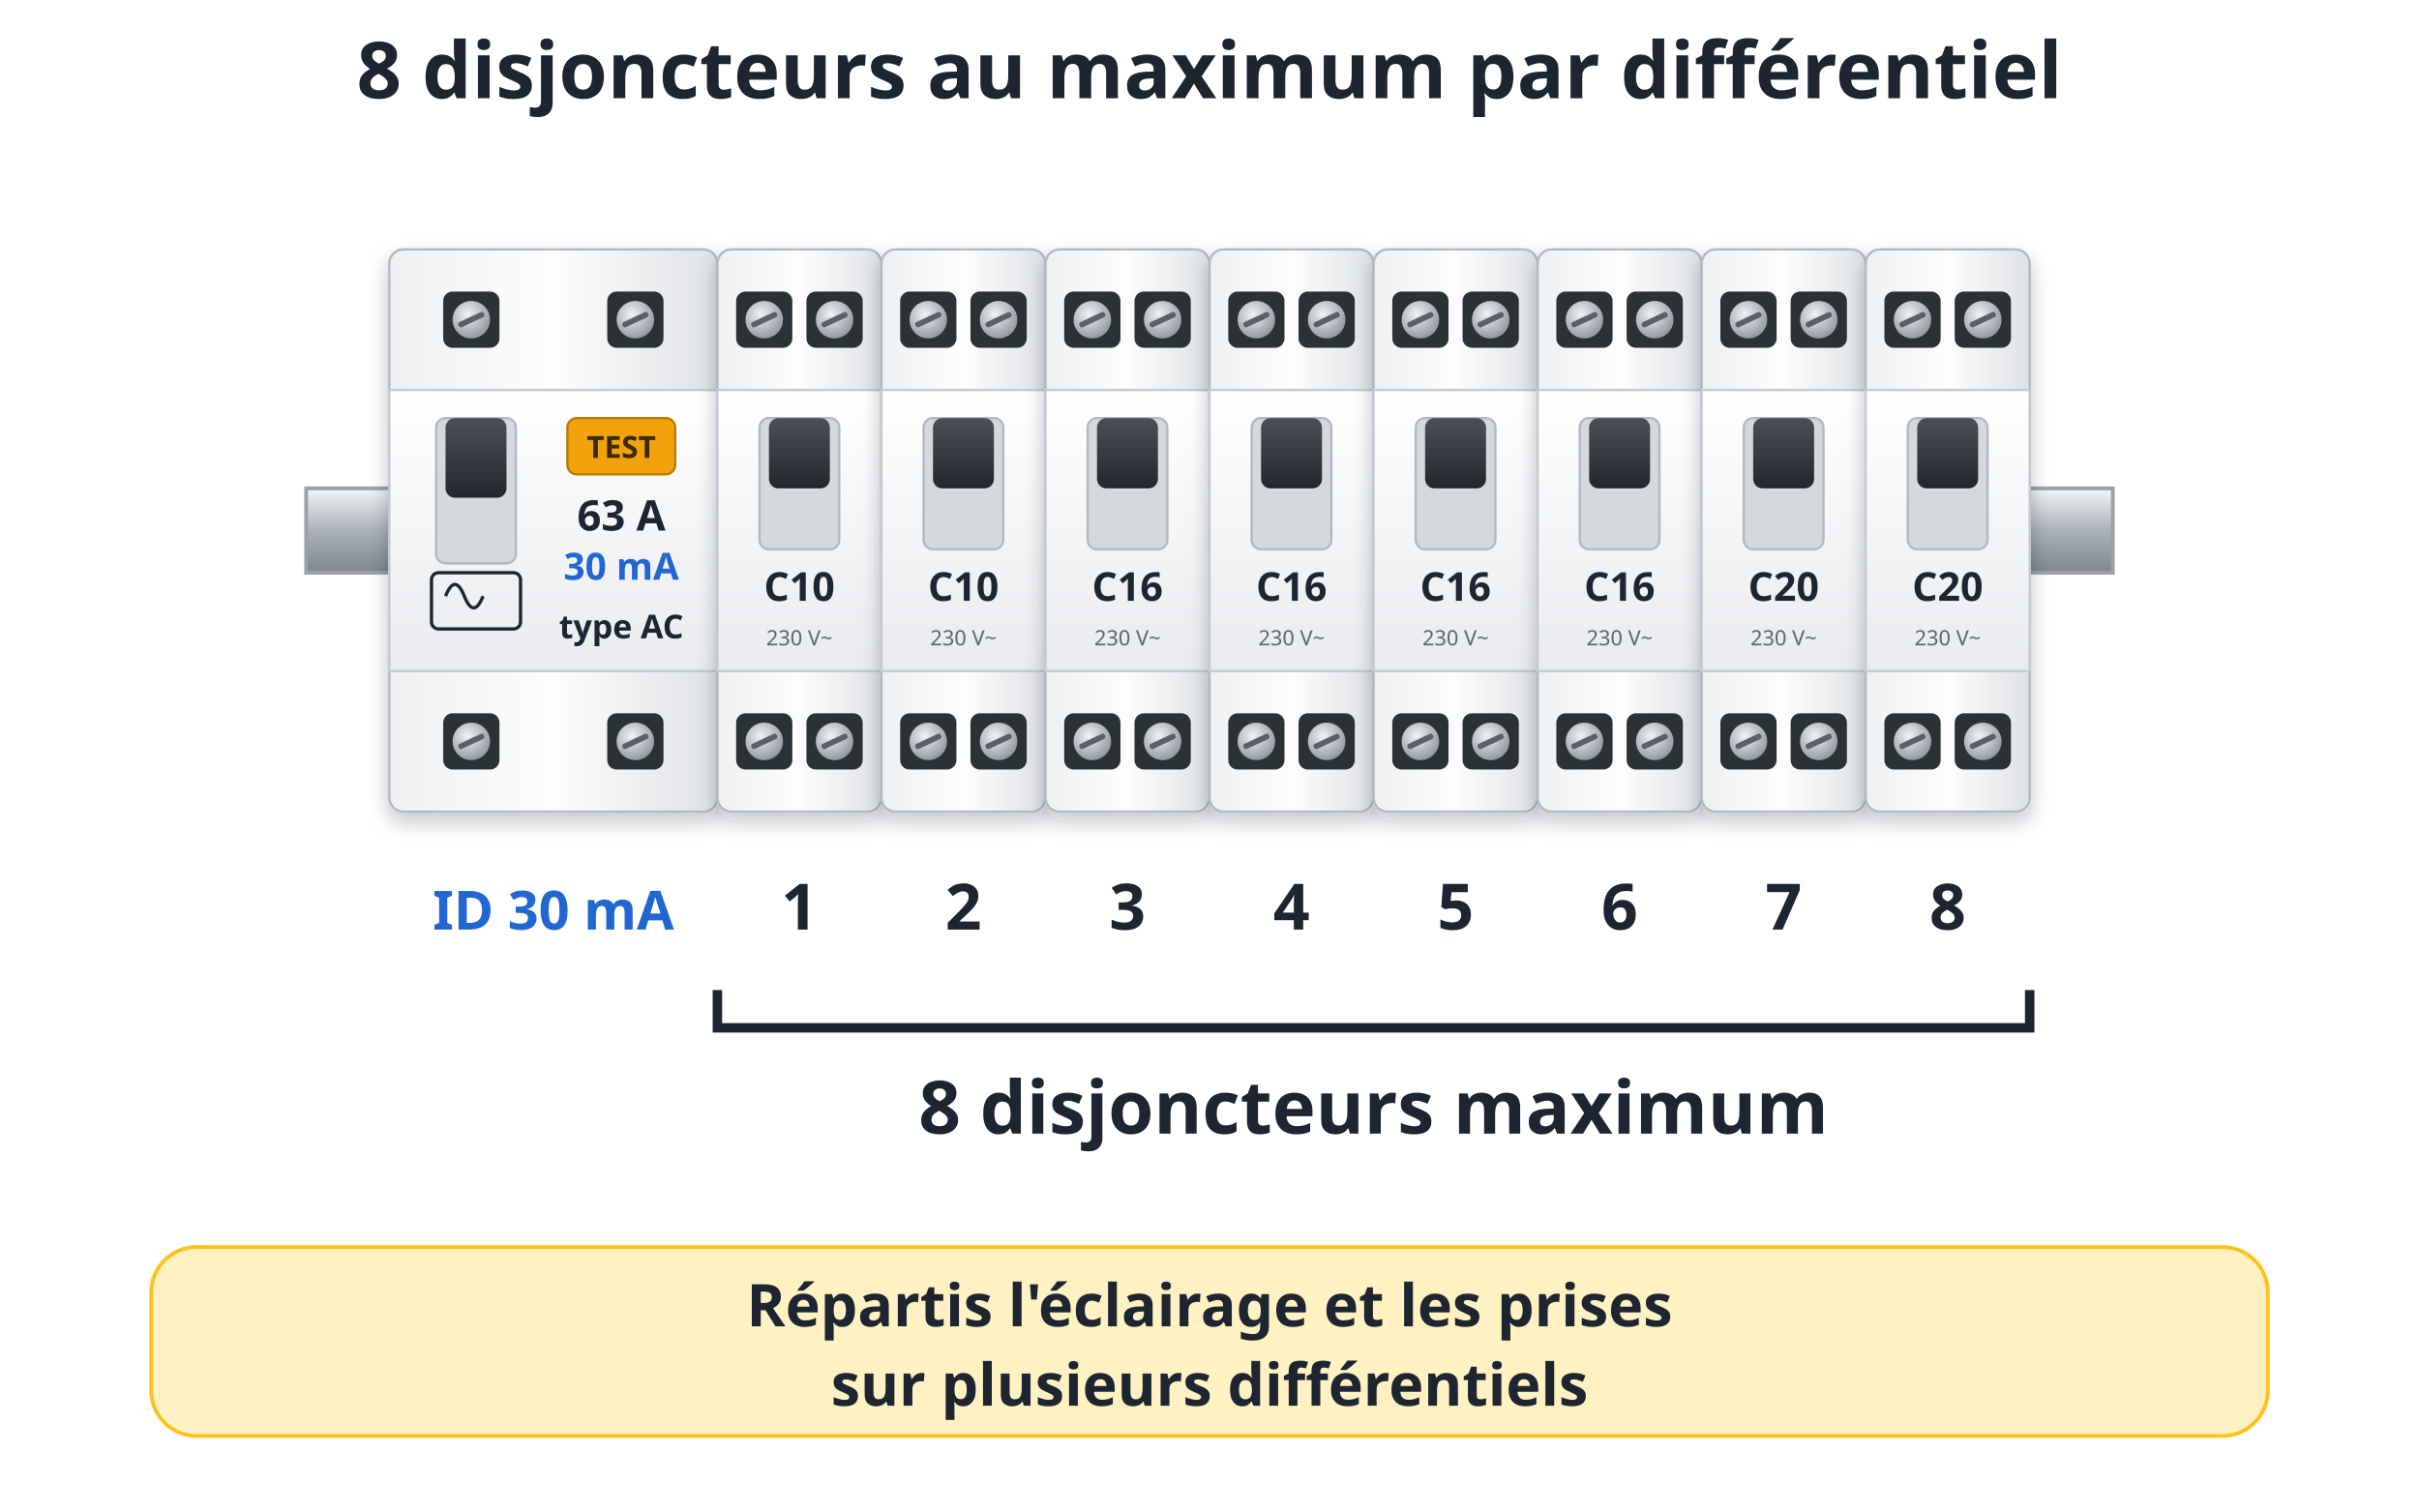
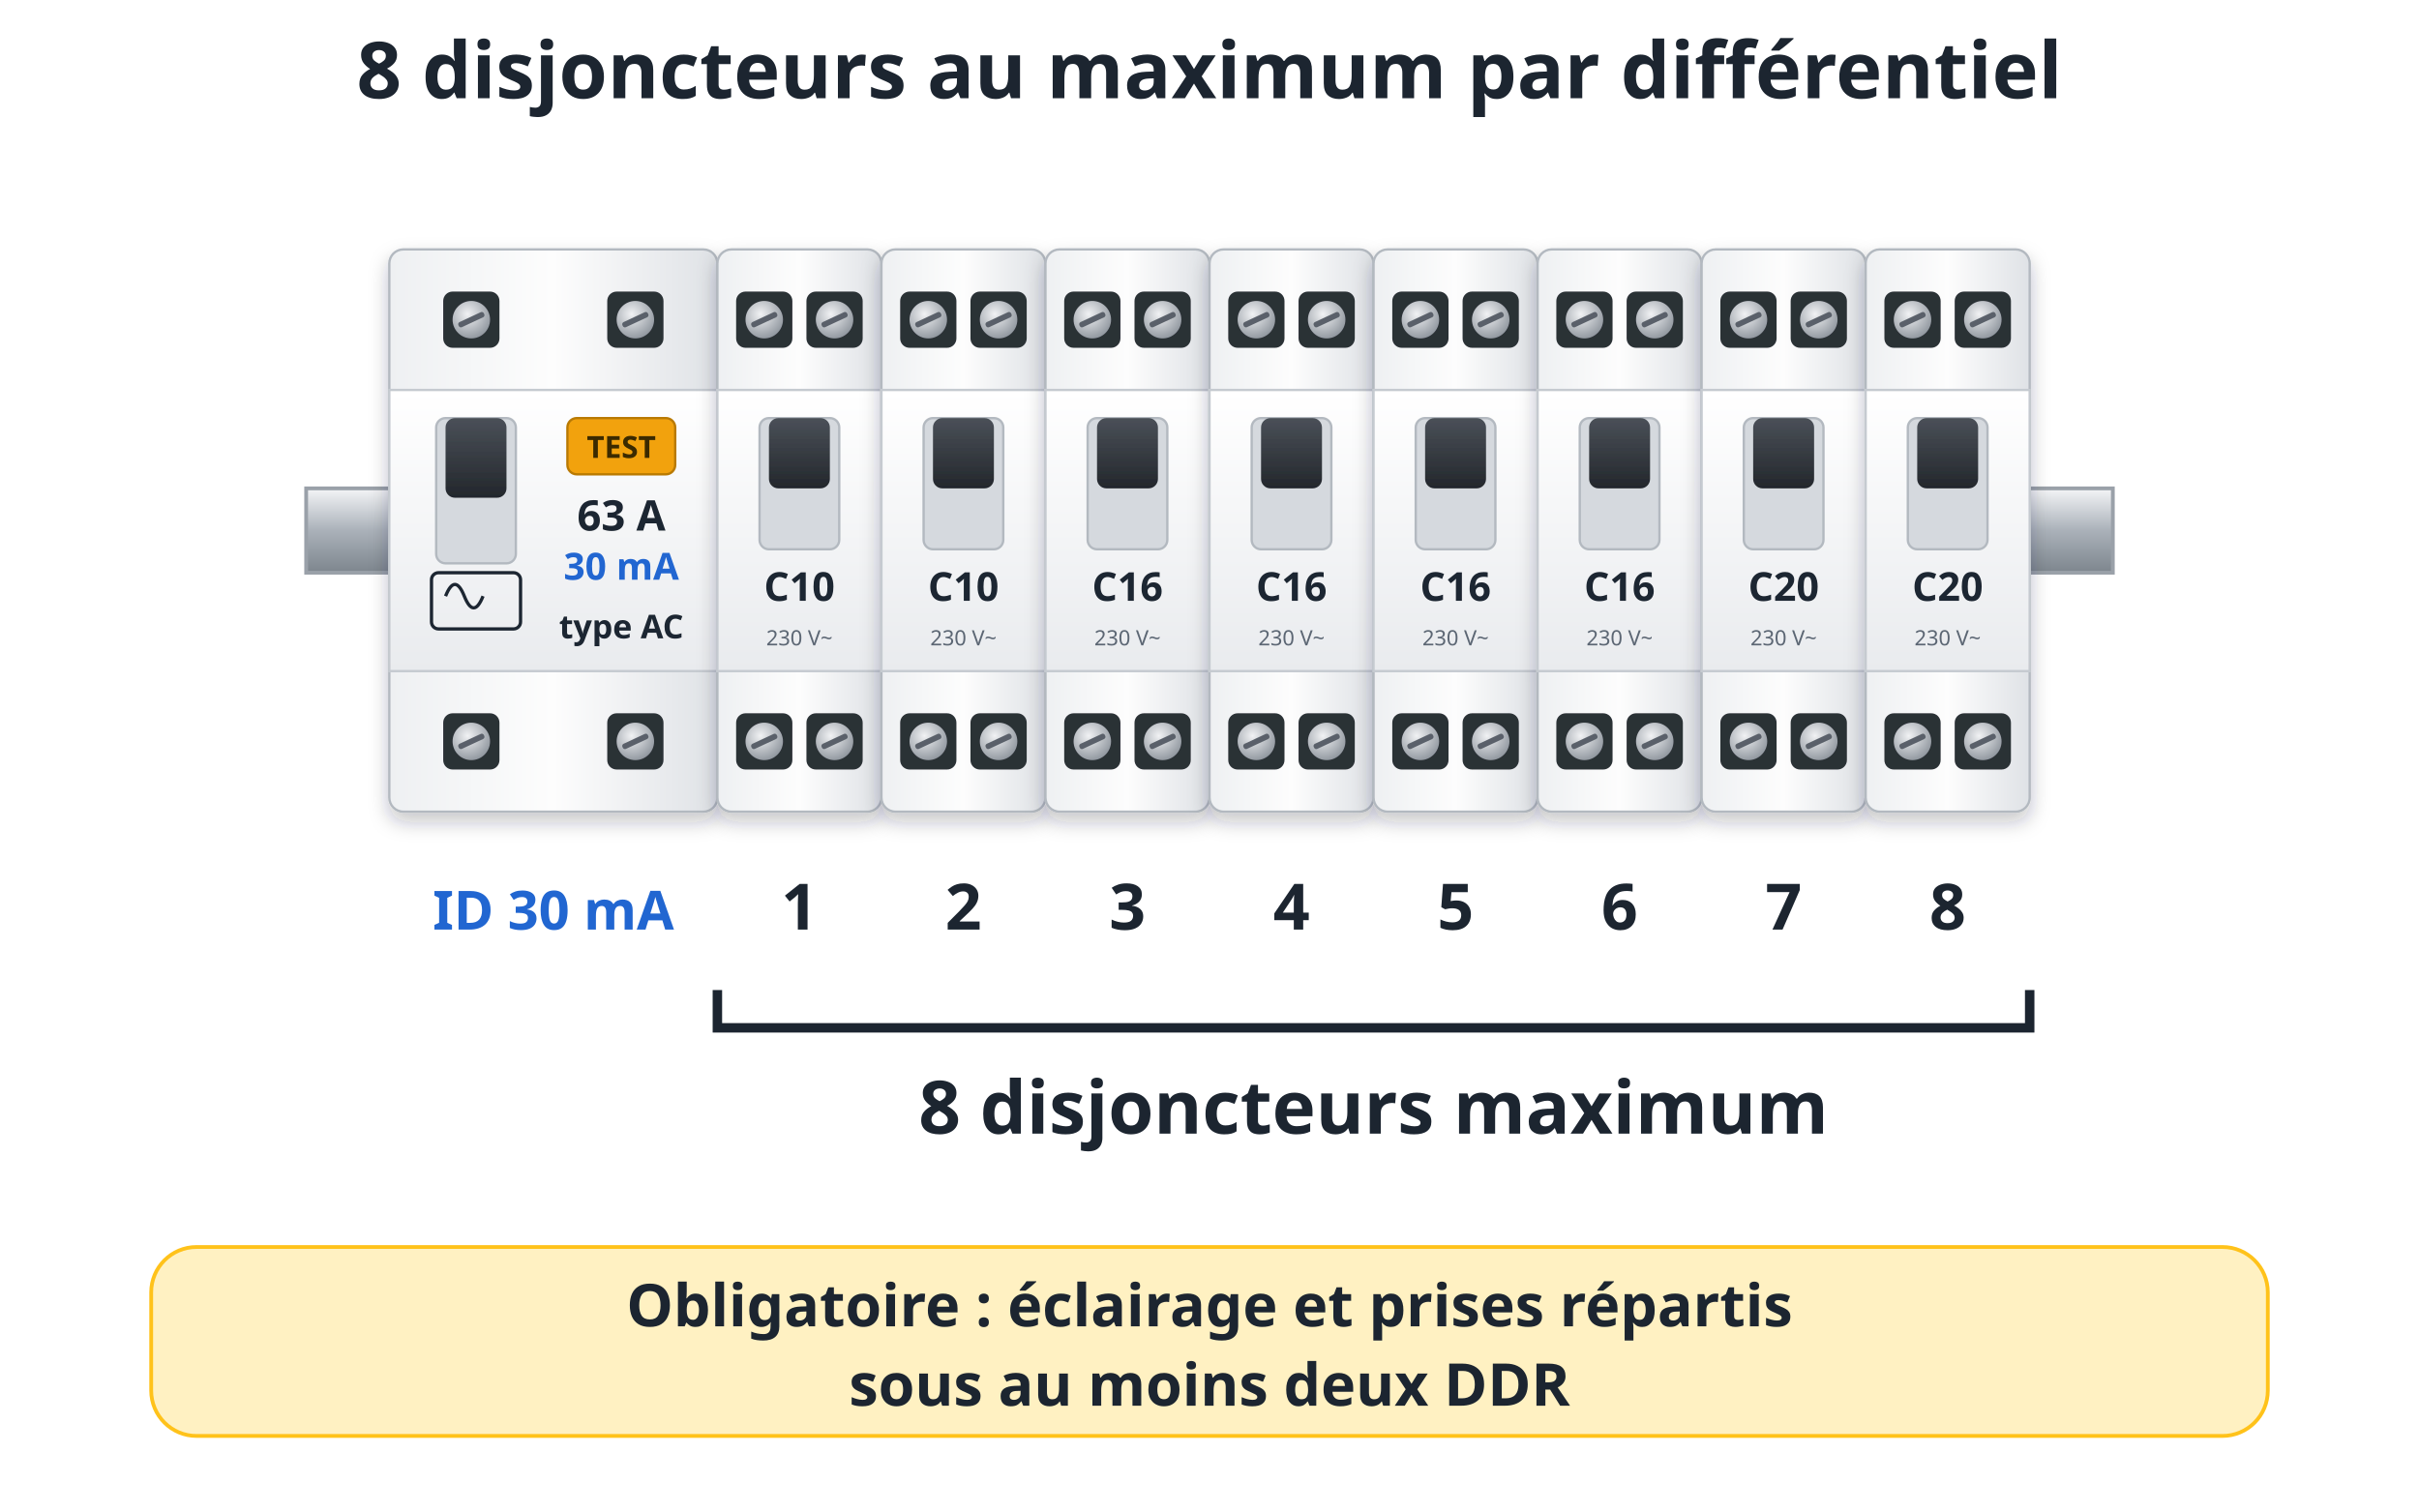
<svg xmlns="http://www.w3.org/2000/svg" viewBox="0 0 640 400" font-family="'Segoe UI',system-ui,sans-serif" role="img" aria-label="Huit disjoncteurs au maximum derrière un même interrupteur différentiel">
  <defs>
    <linearGradient id="corps" x1="0" y1="0" x2="1" y2="0">
      <stop offset="0" stop-color="#eef0f2" />
      <stop offset=".5" stop-color="#fdfdfd" />
      <stop offset="1" stop-color="#dfe2e6" />
    </linearGradient>
    <linearGradient id="nez" x1="0" y1="0" x2="0" y2="1">
      <stop offset="0" stop-color="#ffffff" />
      <stop offset="1" stop-color="#e9ebee" />
    </linearGradient>
    <linearGradient id="manette" x1="0" y1="0" x2="0" y2="1">
      <stop offset="0" stop-color="#4a5058" />
      <stop offset="1" stop-color="#23272c" />
    </linearGradient>
    <radialGradient id="vis" cx=".4" cy=".35" r=".7">
      <stop offset="0" stop-color="#f1f2f4" />
      <stop offset="1" stop-color="#8d949c" />
    </radialGradient>
    <linearGradient id="cuivreH" x1="0" y1="0" x2="0" y2="1">
      <stop offset="0" stop-color="#f0b77a" />
      <stop offset=".5" stop-color="#c9782f" />
      <stop offset="1" stop-color="#8f4f17" />
    </linearGradient>
    <linearGradient id="cuivreV" x1="0" y1="0" x2="1" y2="0">
      <stop offset="0" stop-color="#8f4f17" />
      <stop offset=".45" stop-color="#f0b77a" />
      <stop offset="1" stop-color="#9a5a1f" />
    </linearGradient>
    <linearGradient id="acierH" x1="0" y1="0" x2="0" y2="1">
      <stop offset="0" stop-color="#f4f5f7" />
      <stop offset=".5" stop-color="#aab1b9" />
      <stop offset="1" stop-color="#7d858e" />
    </linearGradient>
    <linearGradient id="cylH" x1="0" y1="0" x2="0" y2="1">
      <stop offset="0" stop-color="#d9dde1" />
      <stop offset=".35" stop-color="#ffffff" />
      <stop offset="1" stop-color="#c3c8ce" />
    </linearGradient>
    <linearGradient id="gaineV" x1="0" y1="0" x2="1" y2="0">
      <stop offset="0" stop-color="#a81d1d" />
      <stop offset=".4" stop-color="#ef4a4a" />
      <stop offset="1" stop-color="#b02020" />
    </linearGradient>
    <linearGradient id="chaud" x1="0" y1="0" x2="1" y2="0">
      <stop offset="0" stop-color="#3a3f46" />
      <stop offset=".5" stop-color="#e8590c" />
      <stop offset="1" stop-color="#ff3b1f" />
    </linearGradient>
    <linearGradient id="icta" x1="0" y1="0" x2="0" y2="1">
      <stop offset="0" stop-color="#8d949c" />
      <stop offset=".3" stop-color="#dfe3e7" />
      <stop offset="1" stop-color="#6b727a" />
    </linearGradient>
    <linearGradient id="tpc" x1="0" y1="0" x2="0" y2="1">
      <stop offset="0" stop-color="#b02020" />
      <stop offset=".3" stop-color="#ff6b5e" />
      <stop offset="1" stop-color="#8e1414" />
    </linearGradient>
    <linearGradient id="irl" x1="0" y1="0" x2="0" y2="1">
      <stop offset="0" stop-color="#aab1b9" />
      <stop offset=".3" stop-color="#f1f3f5" />
      <stop offset="1" stop-color="#8d949c" />
    </linearGradient>
    <linearGradient id="terre" x1="0" y1="0" x2="0" y2="1">
      <stop offset="0" stop-color="#c9a877" />
      <stop offset="1" stop-color="#a98557" />
    </linearGradient>
    <pattern id="vj" width="16" height="16" patternUnits="userSpaceOnUse" patternTransform="rotate(35)">
      <rect width="16" height="16" fill="#2e9e4f" />
      <rect width="7" height="16" fill="#f2d21a" />
    </pattern>
    <filter id="ombre" x="-15%" y="-15%" width="130%" height="140%">
      <feDropShadow dx="0" dy="4" stdDeviation="4" flood-color="#1b2430" flood-opacity=".25" />
    </filter>
    <g id="borne">
      <rect x="-12" y="-12" width="24" height="24" rx="4" fill="#2b3036" />
      <circle r="8" fill="url(#vis)" />
      <rect x="-6" y="-1.2" width="12" height="2.4" rx="1" fill="#5a616a" transform="rotate(-25)" />
    </g>
  </defs>
  <text x="320.0" y="26" text-anchor="middle" font-size="20.8" font-weight="800" fill="#1c2530">8 disjoncteurs au maximum par différentiel</text>
  <rect x="81.0" y="129.24" width="478.0" height="22.32" fill="url(#acierH)" stroke="#9aa1a9" />
  <g transform="translate(103.0 66) scale(0.62)" filter="url(#ombre)">
    <rect width="140" height="240" rx="6" fill="url(#corps)" stroke="#b3b9c0" />
    <rect y="60" width="140" height="120" fill="url(#nez)" stroke="#c5cad0" />
    <use href="#borne" x="35" y="30" />
    <use href="#borne" x="105" y="30" />
    <use href="#borne" x="35" y="210" />
    <use href="#borne" x="105" y="210" />
    <rect x="20" y="72" width="34" height="62" rx="4" fill="#d5d9de" stroke="#b3b9c0" />
    <rect x="24" y="72" width="26" height="34" rx="4" fill="url(#manette)" />
    <rect x="76" y="72" width="46" height="24" rx="4" fill="#f2a20c" stroke="#b97a05" />
    <text x="99" y="89" text-anchor="middle" font-size="13" font-weight="800" fill="#3a2a00">TEST</text>
    <text x="99" y="120" text-anchor="middle" font-size="18" font-weight="800" fill="#1c2530">63 A</text>
    <text x="99" y="141" text-anchor="middle" font-size="16" font-weight="800" fill="#2166d1">30 mA</text>
    <g transform="translate(0 -84)">
      <rect x="18" y="222" width="38" height="24" rx="3" fill="none" stroke="#1c2530" stroke-width="1.4" />
      <path d="M24 232 q4 -10 8 0 t8 0" fill="none" stroke="#1c2530" stroke-width="1.4" />
    </g>
    <text x="99" y="166" text-anchor="middle" font-size="14" font-weight="800" fill="#1c2530">type AC</text>
  </g>
  <g transform="translate(189.8 66) scale(0.62)" filter="url(#ombre)">
    <rect width="70" height="240" rx="6" fill="url(#corps)" stroke="#b3b9c0" />
    <rect y="60" width="70" height="120" fill="url(#nez)" stroke="#c5cad0" />
    <use href="#borne" x="20" y="30" />
    <use href="#borne" x="50" y="30" />
    <use href="#borne" x="20" y="210" />
    <use href="#borne" x="50" y="210" />
    <rect x="18" y="72" width="34" height="56" rx="4" fill="#d5d9de" stroke="#b3b9c0" />
    <rect x="22" y="72" width="26" height="30" rx="4" fill="url(#manette)" />
    <text x="35" y="150" text-anchor="middle" font-size="17" font-weight="800" fill="#1c2530">C10</text>
    <text x="35" y="169" text-anchor="middle" font-size="9" font-weight="500" fill="#5b6673">230 V~</text>
  </g>
  <text x="211.5" y="246" text-anchor="middle" font-size="16.9" font-weight="800" fill="#1c2530">1</text>
  <g transform="translate(233.2 66) scale(0.62)" filter="url(#ombre)">
    <rect width="70" height="240" rx="6" fill="url(#corps)" stroke="#b3b9c0" />
    <rect y="60" width="70" height="120" fill="url(#nez)" stroke="#c5cad0" />
    <use href="#borne" x="20" y="30" />
    <use href="#borne" x="50" y="30" />
    <use href="#borne" x="20" y="210" />
    <use href="#borne" x="50" y="210" />
    <rect x="18" y="72" width="34" height="56" rx="4" fill="#d5d9de" stroke="#b3b9c0" />
    <rect x="22" y="72" width="26" height="30" rx="4" fill="url(#manette)" />
    <text x="35" y="150" text-anchor="middle" font-size="17" font-weight="800" fill="#1c2530">C10</text>
    <text x="35" y="169" text-anchor="middle" font-size="9" font-weight="500" fill="#5b6673">230 V~</text>
  </g>
  <text x="254.9" y="246" text-anchor="middle" font-size="16.9" font-weight="800" fill="#1c2530">2</text>
  <g transform="translate(276.6 66) scale(0.62)" filter="url(#ombre)">
    <rect width="70" height="240" rx="6" fill="url(#corps)" stroke="#b3b9c0" />
    <rect y="60" width="70" height="120" fill="url(#nez)" stroke="#c5cad0" />
    <use href="#borne" x="20" y="30" />
    <use href="#borne" x="50" y="30" />
    <use href="#borne" x="20" y="210" />
    <use href="#borne" x="50" y="210" />
    <rect x="18" y="72" width="34" height="56" rx="4" fill="#d5d9de" stroke="#b3b9c0" />
    <rect x="22" y="72" width="26" height="30" rx="4" fill="url(#manette)" />
    <text x="35" y="150" text-anchor="middle" font-size="17" font-weight="800" fill="#1c2530">C16</text>
    <text x="35" y="169" text-anchor="middle" font-size="9" font-weight="500" fill="#5b6673">230 V~</text>
  </g>
  <text x="298.3" y="246" text-anchor="middle" font-size="16.9" font-weight="800" fill="#1c2530">3</text>
  <g transform="translate(320.0 66) scale(0.62)" filter="url(#ombre)">
    <rect width="70" height="240" rx="6" fill="url(#corps)" stroke="#b3b9c0" />
    <rect y="60" width="70" height="120" fill="url(#nez)" stroke="#c5cad0" />
    <use href="#borne" x="20" y="30" />
    <use href="#borne" x="50" y="30" />
    <use href="#borne" x="20" y="210" />
    <use href="#borne" x="50" y="210" />
    <rect x="18" y="72" width="34" height="56" rx="4" fill="#d5d9de" stroke="#b3b9c0" />
    <rect x="22" y="72" width="26" height="30" rx="4" fill="url(#manette)" />
    <text x="35" y="150" text-anchor="middle" font-size="17" font-weight="800" fill="#1c2530">C16</text>
    <text x="35" y="169" text-anchor="middle" font-size="9" font-weight="500" fill="#5b6673">230 V~</text>
  </g>
  <text x="341.7" y="246" text-anchor="middle" font-size="16.9" font-weight="800" fill="#1c2530">4</text>
  <g transform="translate(363.4 66) scale(0.62)" filter="url(#ombre)">
    <rect width="70" height="240" rx="6" fill="url(#corps)" stroke="#b3b9c0" />
    <rect y="60" width="70" height="120" fill="url(#nez)" stroke="#c5cad0" />
    <use href="#borne" x="20" y="30" />
    <use href="#borne" x="50" y="30" />
    <use href="#borne" x="20" y="210" />
    <use href="#borne" x="50" y="210" />
    <rect x="18" y="72" width="34" height="56" rx="4" fill="#d5d9de" stroke="#b3b9c0" />
    <rect x="22" y="72" width="26" height="30" rx="4" fill="url(#manette)" />
    <text x="35" y="150" text-anchor="middle" font-size="17" font-weight="800" fill="#1c2530">C16</text>
    <text x="35" y="169" text-anchor="middle" font-size="9" font-weight="500" fill="#5b6673">230 V~</text>
  </g>
  <text x="385.1" y="246" text-anchor="middle" font-size="16.9" font-weight="800" fill="#1c2530">5</text>
  <g transform="translate(406.8 66) scale(0.62)" filter="url(#ombre)">
    <rect width="70" height="240" rx="6" fill="url(#corps)" stroke="#b3b9c0" />
    <rect y="60" width="70" height="120" fill="url(#nez)" stroke="#c5cad0" />
    <use href="#borne" x="20" y="30" />
    <use href="#borne" x="50" y="30" />
    <use href="#borne" x="20" y="210" />
    <use href="#borne" x="50" y="210" />
    <rect x="18" y="72" width="34" height="56" rx="4" fill="#d5d9de" stroke="#b3b9c0" />
    <rect x="22" y="72" width="26" height="30" rx="4" fill="url(#manette)" />
    <text x="35" y="150" text-anchor="middle" font-size="17" font-weight="800" fill="#1c2530">C16</text>
    <text x="35" y="169" text-anchor="middle" font-size="9" font-weight="500" fill="#5b6673">230 V~</text>
  </g>
  <text x="428.5" y="246" text-anchor="middle" font-size="16.9" font-weight="800" fill="#1c2530">6</text>
  <g transform="translate(450.2 66) scale(0.62)" filter="url(#ombre)">
    <rect width="70" height="240" rx="6" fill="url(#corps)" stroke="#b3b9c0" />
    <rect y="60" width="70" height="120" fill="url(#nez)" stroke="#c5cad0" />
    <use href="#borne" x="20" y="30" />
    <use href="#borne" x="50" y="30" />
    <use href="#borne" x="20" y="210" />
    <use href="#borne" x="50" y="210" />
    <rect x="18" y="72" width="34" height="56" rx="4" fill="#d5d9de" stroke="#b3b9c0" />
    <rect x="22" y="72" width="26" height="30" rx="4" fill="url(#manette)" />
    <text x="35" y="150" text-anchor="middle" font-size="17" font-weight="800" fill="#1c2530">C20</text>
    <text x="35" y="169" text-anchor="middle" font-size="9" font-weight="500" fill="#5b6673">230 V~</text>
  </g>
  <text x="471.9" y="246" text-anchor="middle" font-size="16.9" font-weight="800" fill="#1c2530">7</text>
  <g transform="translate(493.6 66) scale(0.62)" filter="url(#ombre)">
    <rect width="70" height="240" rx="6" fill="url(#corps)" stroke="#b3b9c0" />
    <rect y="60" width="70" height="120" fill="url(#nez)" stroke="#c5cad0" />
    <use href="#borne" x="20" y="30" />
    <use href="#borne" x="50" y="30" />
    <use href="#borne" x="20" y="210" />
    <use href="#borne" x="50" y="210" />
    <rect x="18" y="72" width="34" height="56" rx="4" fill="#d5d9de" stroke="#b3b9c0" />
    <rect x="22" y="72" width="26" height="30" rx="4" fill="url(#manette)" />
    <text x="35" y="150" text-anchor="middle" font-size="17" font-weight="800" fill="#1c2530">C20</text>
    <text x="35" y="169" text-anchor="middle" font-size="9" font-weight="500" fill="#5b6673">230 V~</text>
  </g>
  <text x="515.3" y="246" text-anchor="middle" font-size="16.9" font-weight="800" fill="#1c2530">8</text>
  <text x="146.4" y="246" text-anchor="middle" font-size="14.3" font-weight="800" fill="#2166d1">ID 30 mA</text>
  <path d="M189.8 262 v10 H537.0 v-10" fill="none" stroke="#1c2530" stroke-width="2.5" />
  <text x="363.4" y="300" text-anchor="middle" font-size="19.5" font-weight="800" fill="#1c2530">8 disjoncteurs maximum</text>
  <rect x="40" y="330" width="560" height="50" rx="12" fill="#fff1c2" stroke="#ffc21a" />
-   <text x="320" y="351" text-anchor="middle" font-size="15.6" font-weight="800" fill="#1c2530">Répartis l'éclairage et les prises</text>
-   <text x="320" y="372" text-anchor="middle" font-size="15.6" font-weight="800" fill="#1c2530">sur plusieurs différentiels</text>
+   <text x="320" y="351" text-anchor="middle" font-size="15.6" font-weight="800" fill="#1c2530">Obligatoire : éclairage et prises répartis</text>
+   <text x="320" y="372" text-anchor="middle" font-size="15.6" font-weight="800" fill="#1c2530">sous au moins deux DDR</text>
</svg>
